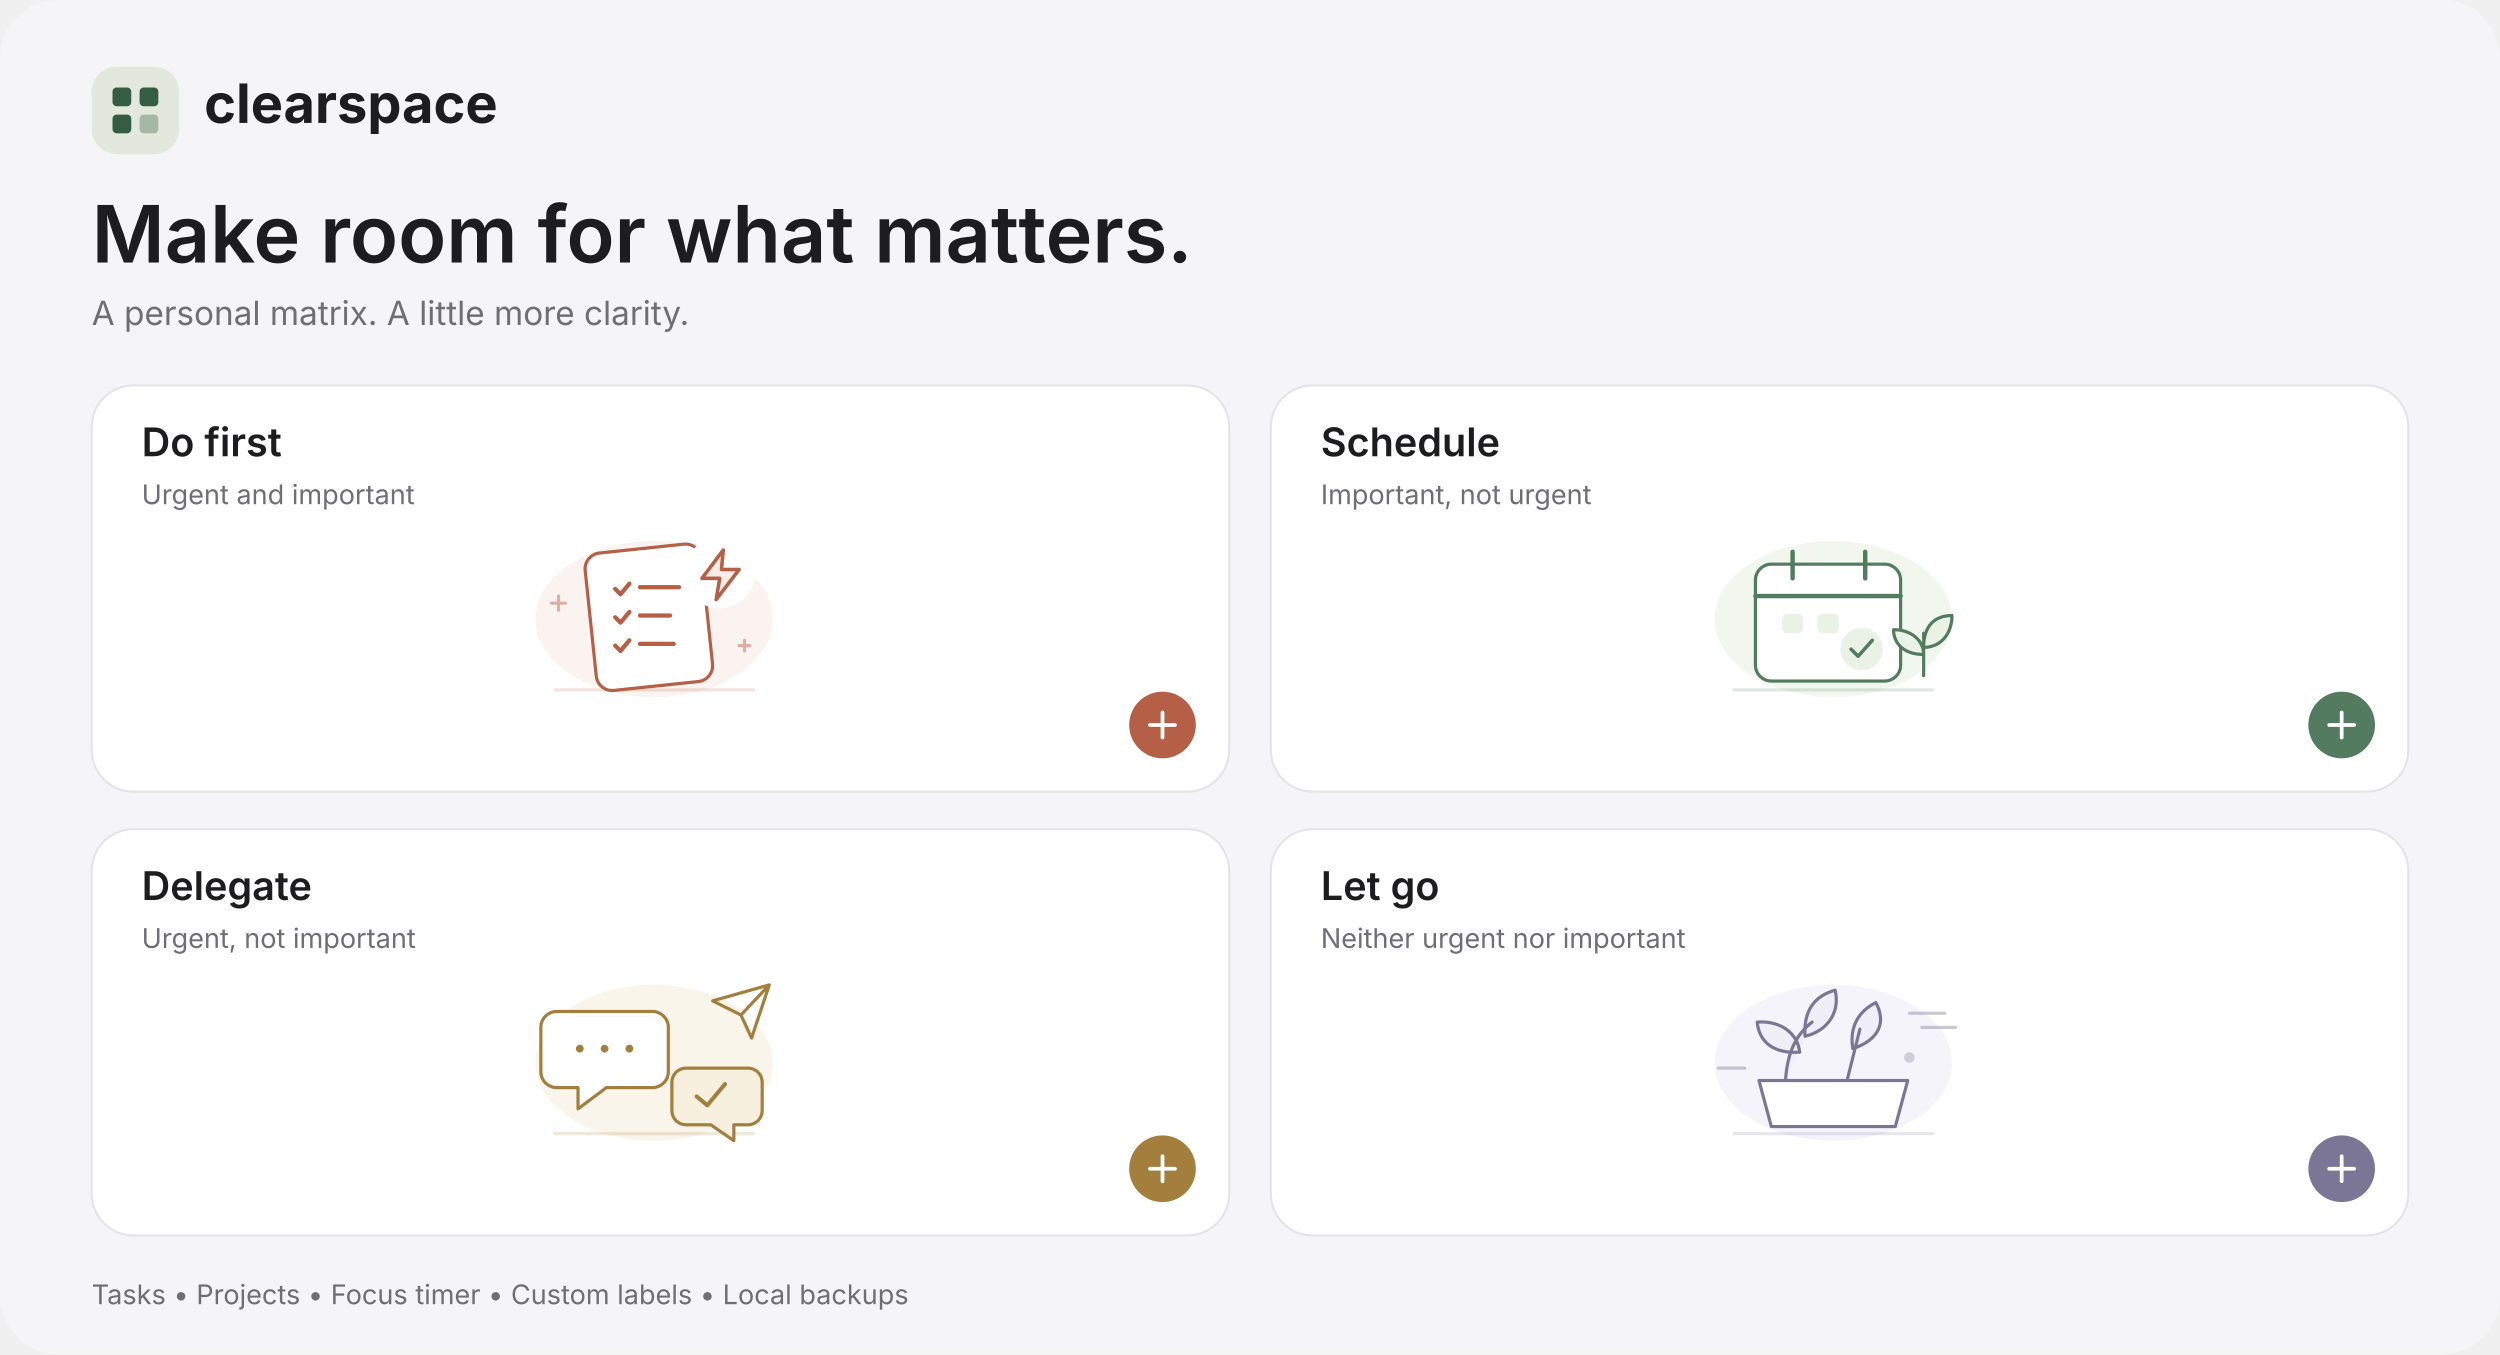
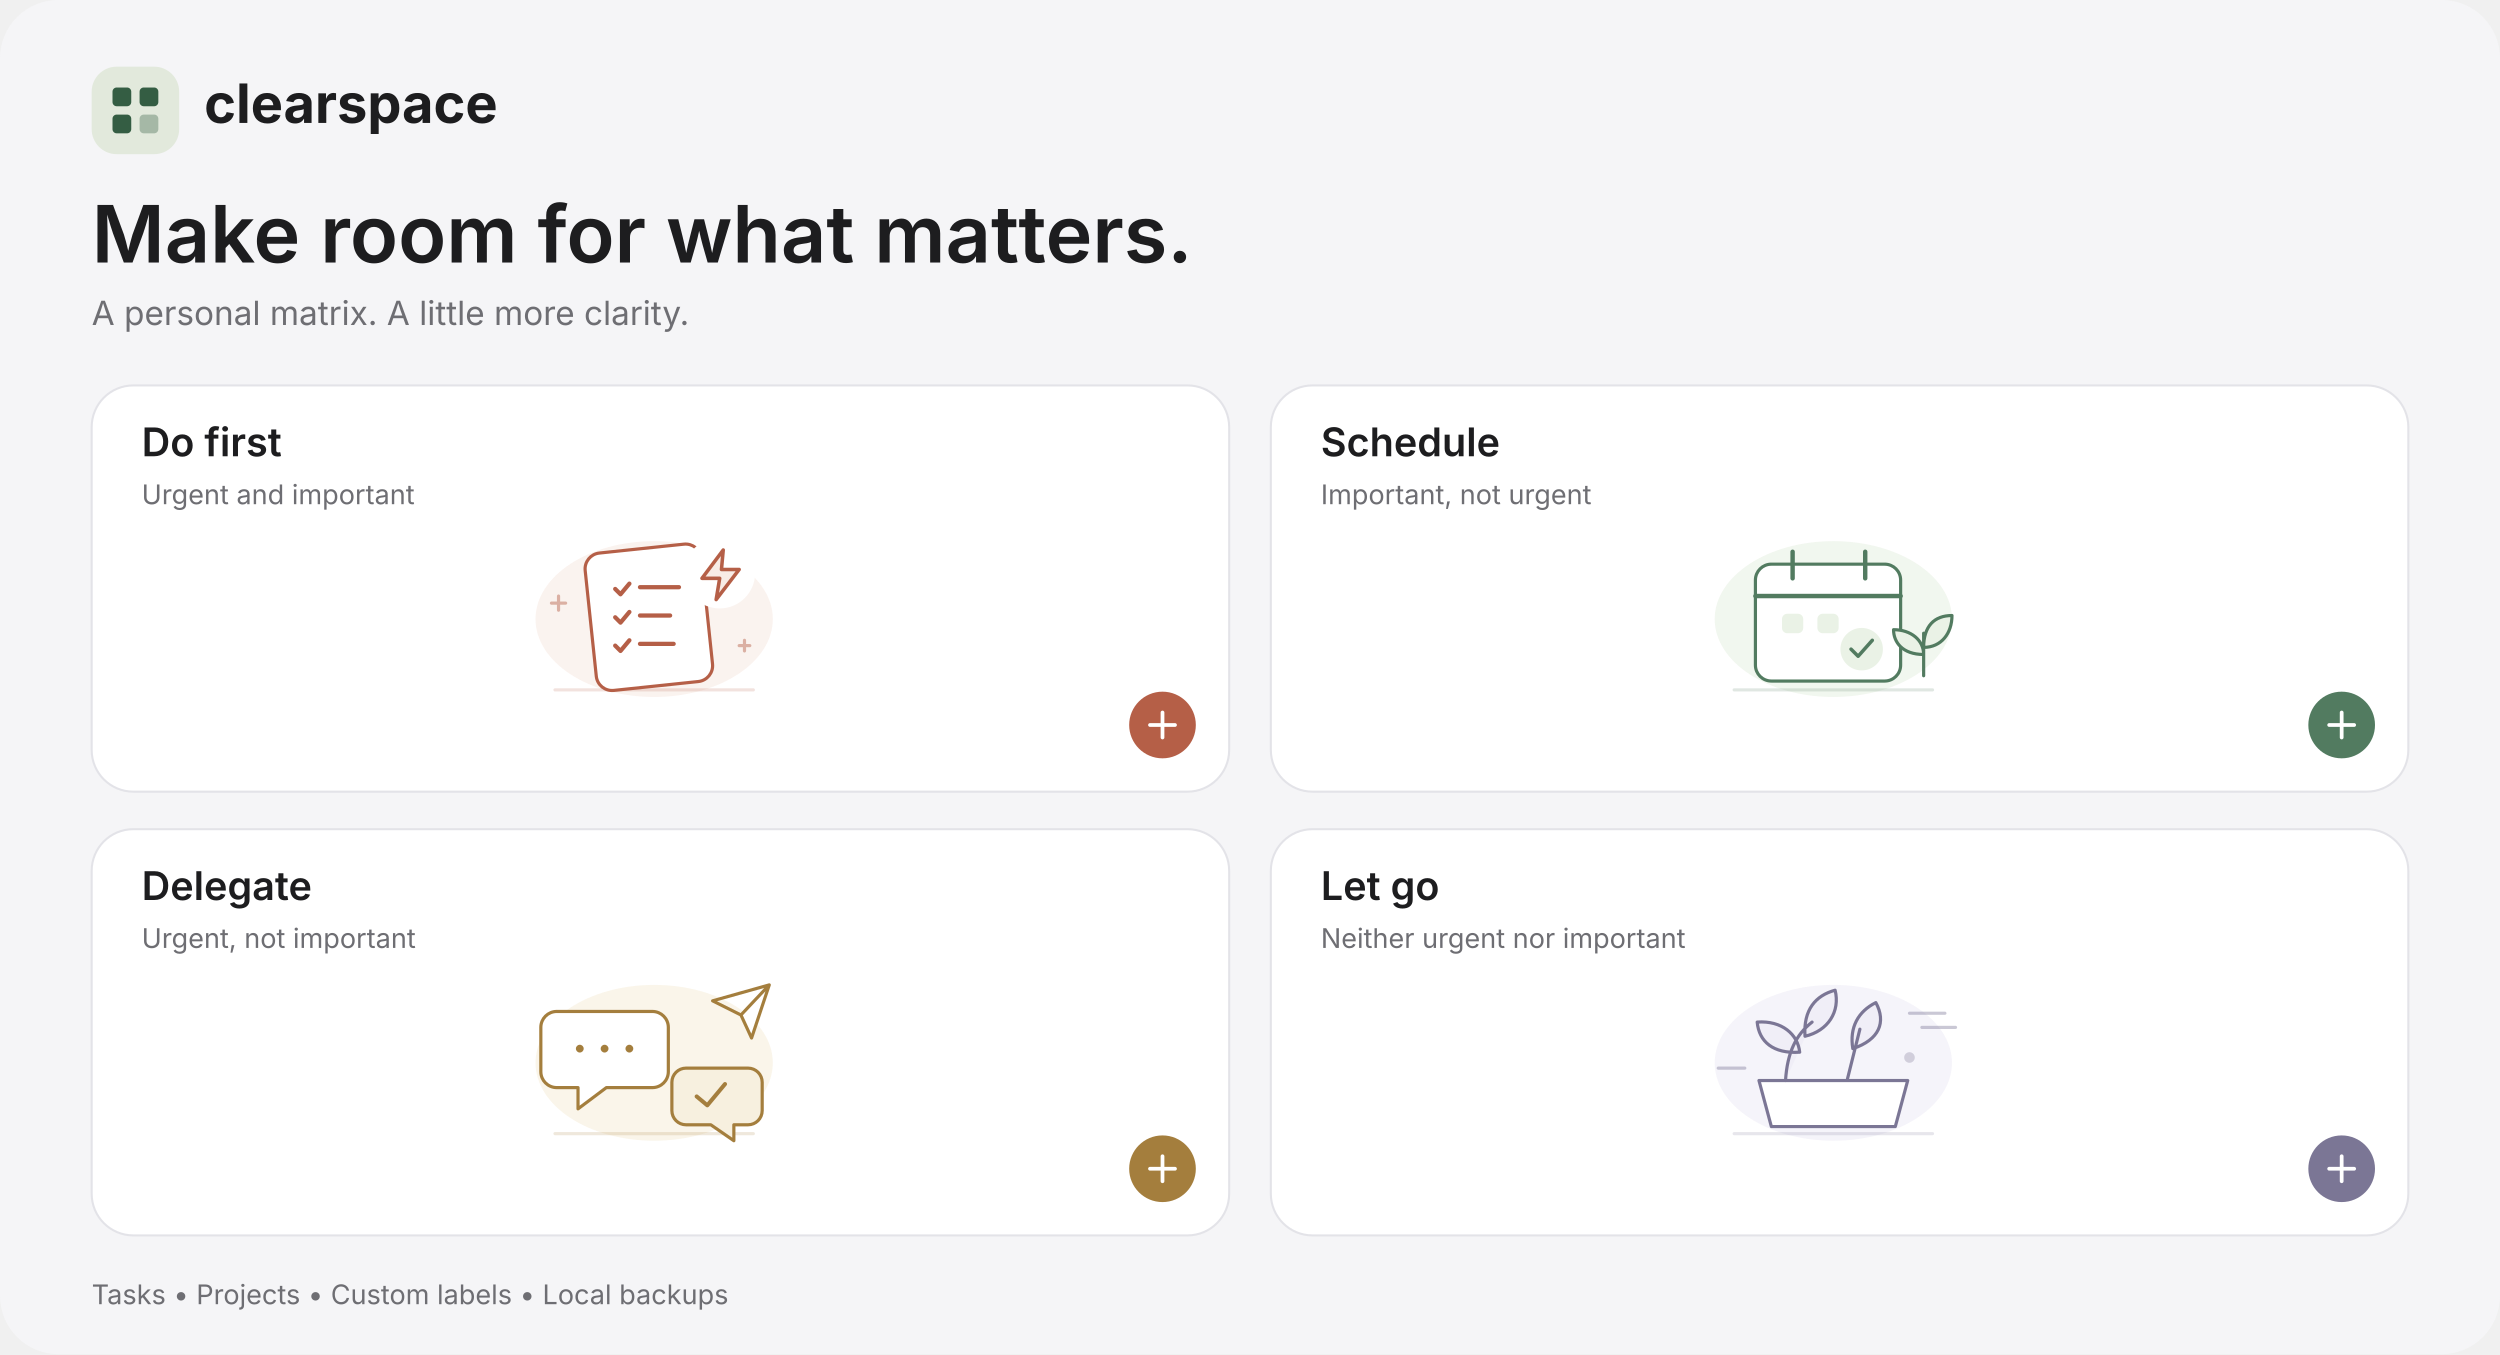
<svg xmlns="http://www.w3.org/2000/svg" viewBox="0 0 1200 650" role="img" aria-labelledby="coverTitle coverDesc">
  <rect width="1200" height="650" rx="28" fill="#f5f5f7" />
  <rect x="44" y="32" width="42" height="42" rx="12" fill="#e2e9dc" />
  <rect x="54" y="42" width="9" height="9" rx="2" fill="#345d43" opacity="1" />
  <rect x="67" y="42" width="9" height="9" rx="2" fill="#345d43" opacity="1" />
  <rect x="54" y="55" width="9" height="9" rx="2" fill="#345d43" opacity="1" />
  <rect x="67" y="55" width="9" height="9" rx="2" fill="#345d43" opacity="0.35" />
  <text x="98" y="59" font-family="-apple-system, BlinkMacSystemFont, Segoe UI, sans-serif" font-size="26" fill="#1d1d1f" font-weight="650">clearspace</text>
  <text x="44" y="126" font-family="-apple-system, BlinkMacSystemFont, Segoe UI, sans-serif" font-size="38" fill="#1d1d1f" font-weight="600">Make room for what matters.</text>
  <text x="44" y="156" font-family="-apple-system, BlinkMacSystemFont, Segoe UI, sans-serif" font-size="16" fill="#6e6e73" font-weight="400">A personal matrix. A little more clarity.</text>
  <rect x="44" y="185" width="546" height="195" rx="20" fill="#fff" stroke="#e3e3e8" />
  <text x="68" y="219" font-family="-apple-system, BlinkMacSystemFont, Segoe UI, sans-serif" font-size="19" fill="#1d1d1f" font-weight="600">Do first</text>
  <text x="68" y="242" font-family="-apple-system, BlinkMacSystemFont, Segoe UI, sans-serif" font-size="13" fill="#6e6e73" font-weight="400">Urgent and important</text>
  <g transform="translate(229 247) scale(.85)" color="#b55f47">
    <ellipse fill="#f8ece6" stroke="none" stroke-width="1.8" stroke-linecap="round" stroke-linejoin="round" cx="100" cy="59" rx="67" ry="44" opacity="0.65" />
    <path fill="none" stroke="#b55f47" stroke-width="1.8" stroke-linecap="round" stroke-linejoin="round" d="M44 99h112" opacity="0.18" />
    <rect fill="#fff" stroke="#b55f47" stroke-width="1.8" stroke-linecap="round" stroke-linejoin="round" x="64" y="19" width="66" height="78" rx="9" transform="rotate(-6 97 58)" />
    <path fill="none" stroke="#b55f47" stroke-width="2.4" stroke-linecap="round" stroke-linejoin="round" d="m78 42 3 3 5-6M92 41h22m-36 17 3 3 5-6M92 57h17m-31 17 3 3 5-6M92 73h19" />
    <circle fill="#fff" stroke="none" stroke-width="1.8" stroke-linecap="round" stroke-linejoin="round" cx="137" cy="33" r="20" />
    <path fill="#f8ece6" stroke="#b55f47" stroke-width="2" stroke-linecap="round" stroke-linejoin="round" d="m139 20-12 16h10l-2 12 13-17h-10Z" />
    <path fill="none" stroke="#b55f47" stroke-width="1.8" stroke-linecap="round" stroke-linejoin="round" d="M42 50h8m-4-4v8m102 20h6m-3-3v6" opacity="0.45" />
  </g>
  <circle cx="558" cy="348" r="16" fill="#b55f47" />
  <path d="M552 348h12M558 342v12" stroke="white" stroke-width="1.8" stroke-linecap="round" />
  <rect x="610" y="185" width="546" height="195" rx="20" fill="#fff" stroke="#e3e3e8" />
  <text x="634" y="219" font-family="-apple-system, BlinkMacSystemFont, Segoe UI, sans-serif" font-size="19" fill="#1d1d1f" font-weight="600">Schedule</text>
  <text x="634" y="242" font-family="-apple-system, BlinkMacSystemFont, Segoe UI, sans-serif" font-size="13" fill="#6e6e73" font-weight="400">Important, not urgent</text>
  <g transform="translate(795 247) scale(.85)" color="#527b60">
    <ellipse fill="#eaf2e6" stroke="none" stroke-width="1.8" stroke-linecap="round" stroke-linejoin="round" cx="100" cy="59" rx="67" ry="44" opacity="0.65" />
    <path fill="none" stroke="#527b60" stroke-width="1.8" stroke-linecap="round" stroke-linejoin="round" d="M44 99h112" opacity="0.18" />
    <rect fill="#fff" stroke="#527b60" stroke-width="1.8" stroke-linecap="round" stroke-linejoin="round" x="56" y="28" width="82" height="66" rx="9" />
    <path fill="none" stroke="#527b60" stroke-width="2.5" stroke-linecap="round" stroke-linejoin="round" d="M56 46h82M77 21v15m41-15v15" />
    <rect fill="#eaf2e6" stroke="none" stroke-width="1.8" stroke-linecap="round" stroke-linejoin="round" x="71" y="56" width="12" height="11" rx="3" />
    <rect fill="#eaf2e6" stroke="none" stroke-width="1.8" stroke-linecap="round" stroke-linejoin="round" x="91" y="56" width="12" height="11" rx="3" />
    <circle fill="#eaf2e6" stroke="none" stroke-width="1.8" stroke-linecap="round" stroke-linejoin="round" cx="116" cy="76" r="12" />
    <path fill="none" stroke="#527b60" stroke-width="2" stroke-linecap="round" stroke-linejoin="round" d="m110 76 4 4 8-9" />
    <path fill="#eaf2e6" stroke="#527b60" stroke-width="1.8" stroke-linecap="round" stroke-linejoin="round" d="M151 91V67m0 12c-12 0-17-7-17-14 10 0 17 6 17 14m0-4c0-12 6-18 16-18 0 10-6 18-16 18" />
  </g>
  <circle cx="1124" cy="348" r="16" fill="#527b60" />
  <path d="M1118 348h12M1124 342v12" stroke="white" stroke-width="1.8" stroke-linecap="round" />
  <rect x="44" y="398" width="546" height="195" rx="20" fill="#fff" stroke="#e3e3e8" />
  <text x="68" y="432" font-family="-apple-system, BlinkMacSystemFont, Segoe UI, sans-serif" font-size="19" fill="#1d1d1f" font-weight="600">Delegate</text>
  <text x="68" y="455" font-family="-apple-system, BlinkMacSystemFont, Segoe UI, sans-serif" font-size="13" fill="#6e6e73" font-weight="400">Urgent, not important</text>
  <g transform="translate(229 460) scale(.85)" color="#a47e3d">
    <ellipse fill="#f7f0df" stroke="none" stroke-width="1.8" stroke-linecap="round" stroke-linejoin="round" cx="100" cy="59" rx="67" ry="44" opacity="0.65" />
    <path fill="none" stroke="#a47e3d" stroke-width="1.8" stroke-linecap="round" stroke-linejoin="round" d="M44 99h112" opacity="0.18" />
    <path fill="#fff" stroke="#a47e3d" stroke-width="1.8" stroke-linecap="round" stroke-linejoin="round" d="M45 30h54a9 9 0 0 1 9 9v25a9 9 0 0 1-9 9H73L57 85V73H45a9 9 0 0 1-9-9V39a9 9 0 0 1 9-9Z" />
    <circle fill="#a47e3d" stroke="none" stroke-width="1.8" stroke-linecap="round" stroke-linejoin="round" cx="58" cy="51" r="2.2" />
    <circle fill="#a47e3d" stroke="none" stroke-width="1.8" stroke-linecap="round" stroke-linejoin="round" cx="72" cy="51" r="2.2" />
    <circle fill="#a47e3d" stroke="none" stroke-width="1.8" stroke-linecap="round" stroke-linejoin="round" cx="86" cy="51" r="2.2" />
    <path fill="#f7f0df" stroke="#a47e3d" stroke-width="1.8" stroke-linecap="round" stroke-linejoin="round" d="M118 62h35a8 8 0 0 1 8 8v16a8 8 0 0 1-8 8h-8v9l-13-9h-14a8 8 0 0 1-8-8V70a8 8 0 0 1 8-8Z" />
    <path fill="none" stroke="#a47e3d" stroke-width="2.3" stroke-linecap="round" stroke-linejoin="round" d="m124 78 6 5 10-12" />
    <path fill="#fff" stroke="#a47e3d" stroke-width="1.8" stroke-linecap="round" stroke-linejoin="round" d="m133 24 32-9-10 30-6-13-16-8 16 8 16-17" />
  </g>
  <circle cx="558" cy="561" r="16" fill="#a47e3d" />
  <path d="M552 561h12M558 555v12" stroke="white" stroke-width="1.8" stroke-linecap="round" />
  <rect x="610" y="398" width="546" height="195" rx="20" fill="#fff" stroke="#e3e3e8" />
  <text x="634" y="432" font-family="-apple-system, BlinkMacSystemFont, Segoe UI, sans-serif" font-size="19" fill="#1d1d1f" font-weight="600">Let go</text>
  <text x="634" y="455" font-family="-apple-system, BlinkMacSystemFont, Segoe UI, sans-serif" font-size="13" fill="#6e6e73" font-weight="400">Neither urgent nor important</text>
  <g transform="translate(795 460) scale(.85)" color="#7b7695">
    <ellipse fill="#f0eef7" stroke="none" stroke-width="1.8" stroke-linecap="round" stroke-linejoin="round" cx="100" cy="59" rx="67" ry="44" opacity="0.65" />
    <path fill="none" stroke="#7b7695" stroke-width="1.8" stroke-linecap="round" stroke-linejoin="round" d="M44 99h112" opacity="0.18" />
    <path fill="#fff" stroke="#7b7695" stroke-width="1.8" stroke-linecap="round" stroke-linejoin="round" d="M58 69h84l-7 26H65Z" />
    <path fill="#f0eef7" stroke="#7b7695" stroke-width="1.8" stroke-linecap="round" stroke-linejoin="round" d="M73 69c1-16 6-26 15-33m-7 17c-15 1-23-6-24-17 14-1 23 7 24 17m3-9c-1-15 6-23 17-26 3 12-4 23-17 26" />
    <path fill="#f0eef7" stroke="#7b7695" stroke-width="1.8" stroke-linecap="round" stroke-linejoin="round" d="M111 51c-2-12 3-21 13-26 6 11 2 21-13 26m-3 17 7-28" />
    <path fill="none" stroke="#7b7695" stroke-width="1.8" stroke-linecap="round" stroke-linejoin="round" d="M143 31h20m-13 8h19M35 62h15" opacity="0.4" />
    <circle fill="#7b7695" stroke="none" stroke-width="1.8" stroke-linecap="round" stroke-linejoin="round" cx="143" cy="56" r="3" opacity="0.3" />
  </g>
  <circle cx="1124" cy="561" r="16" fill="#7b7695" />
  <path d="M1118 561h12M1124 555v12" stroke="white" stroke-width="1.8" stroke-linecap="round" />
-   <text x="44" y="626" font-family="-apple-system, BlinkMacSystemFont, Segoe UI, sans-serif" font-size="13" fill="#6e6e73" font-weight="400">Tasks • Projects • Focus timer • Custom labels • Local backups</text>
+   <text x="44" y="626" font-family="-apple-system, BlinkMacSystemFont, Segoe UI, sans-serif" font-size="13" fill="#6e6e73" font-weight="400">Tasks • Projects • Custom labels • Local backups</text>
</svg>
